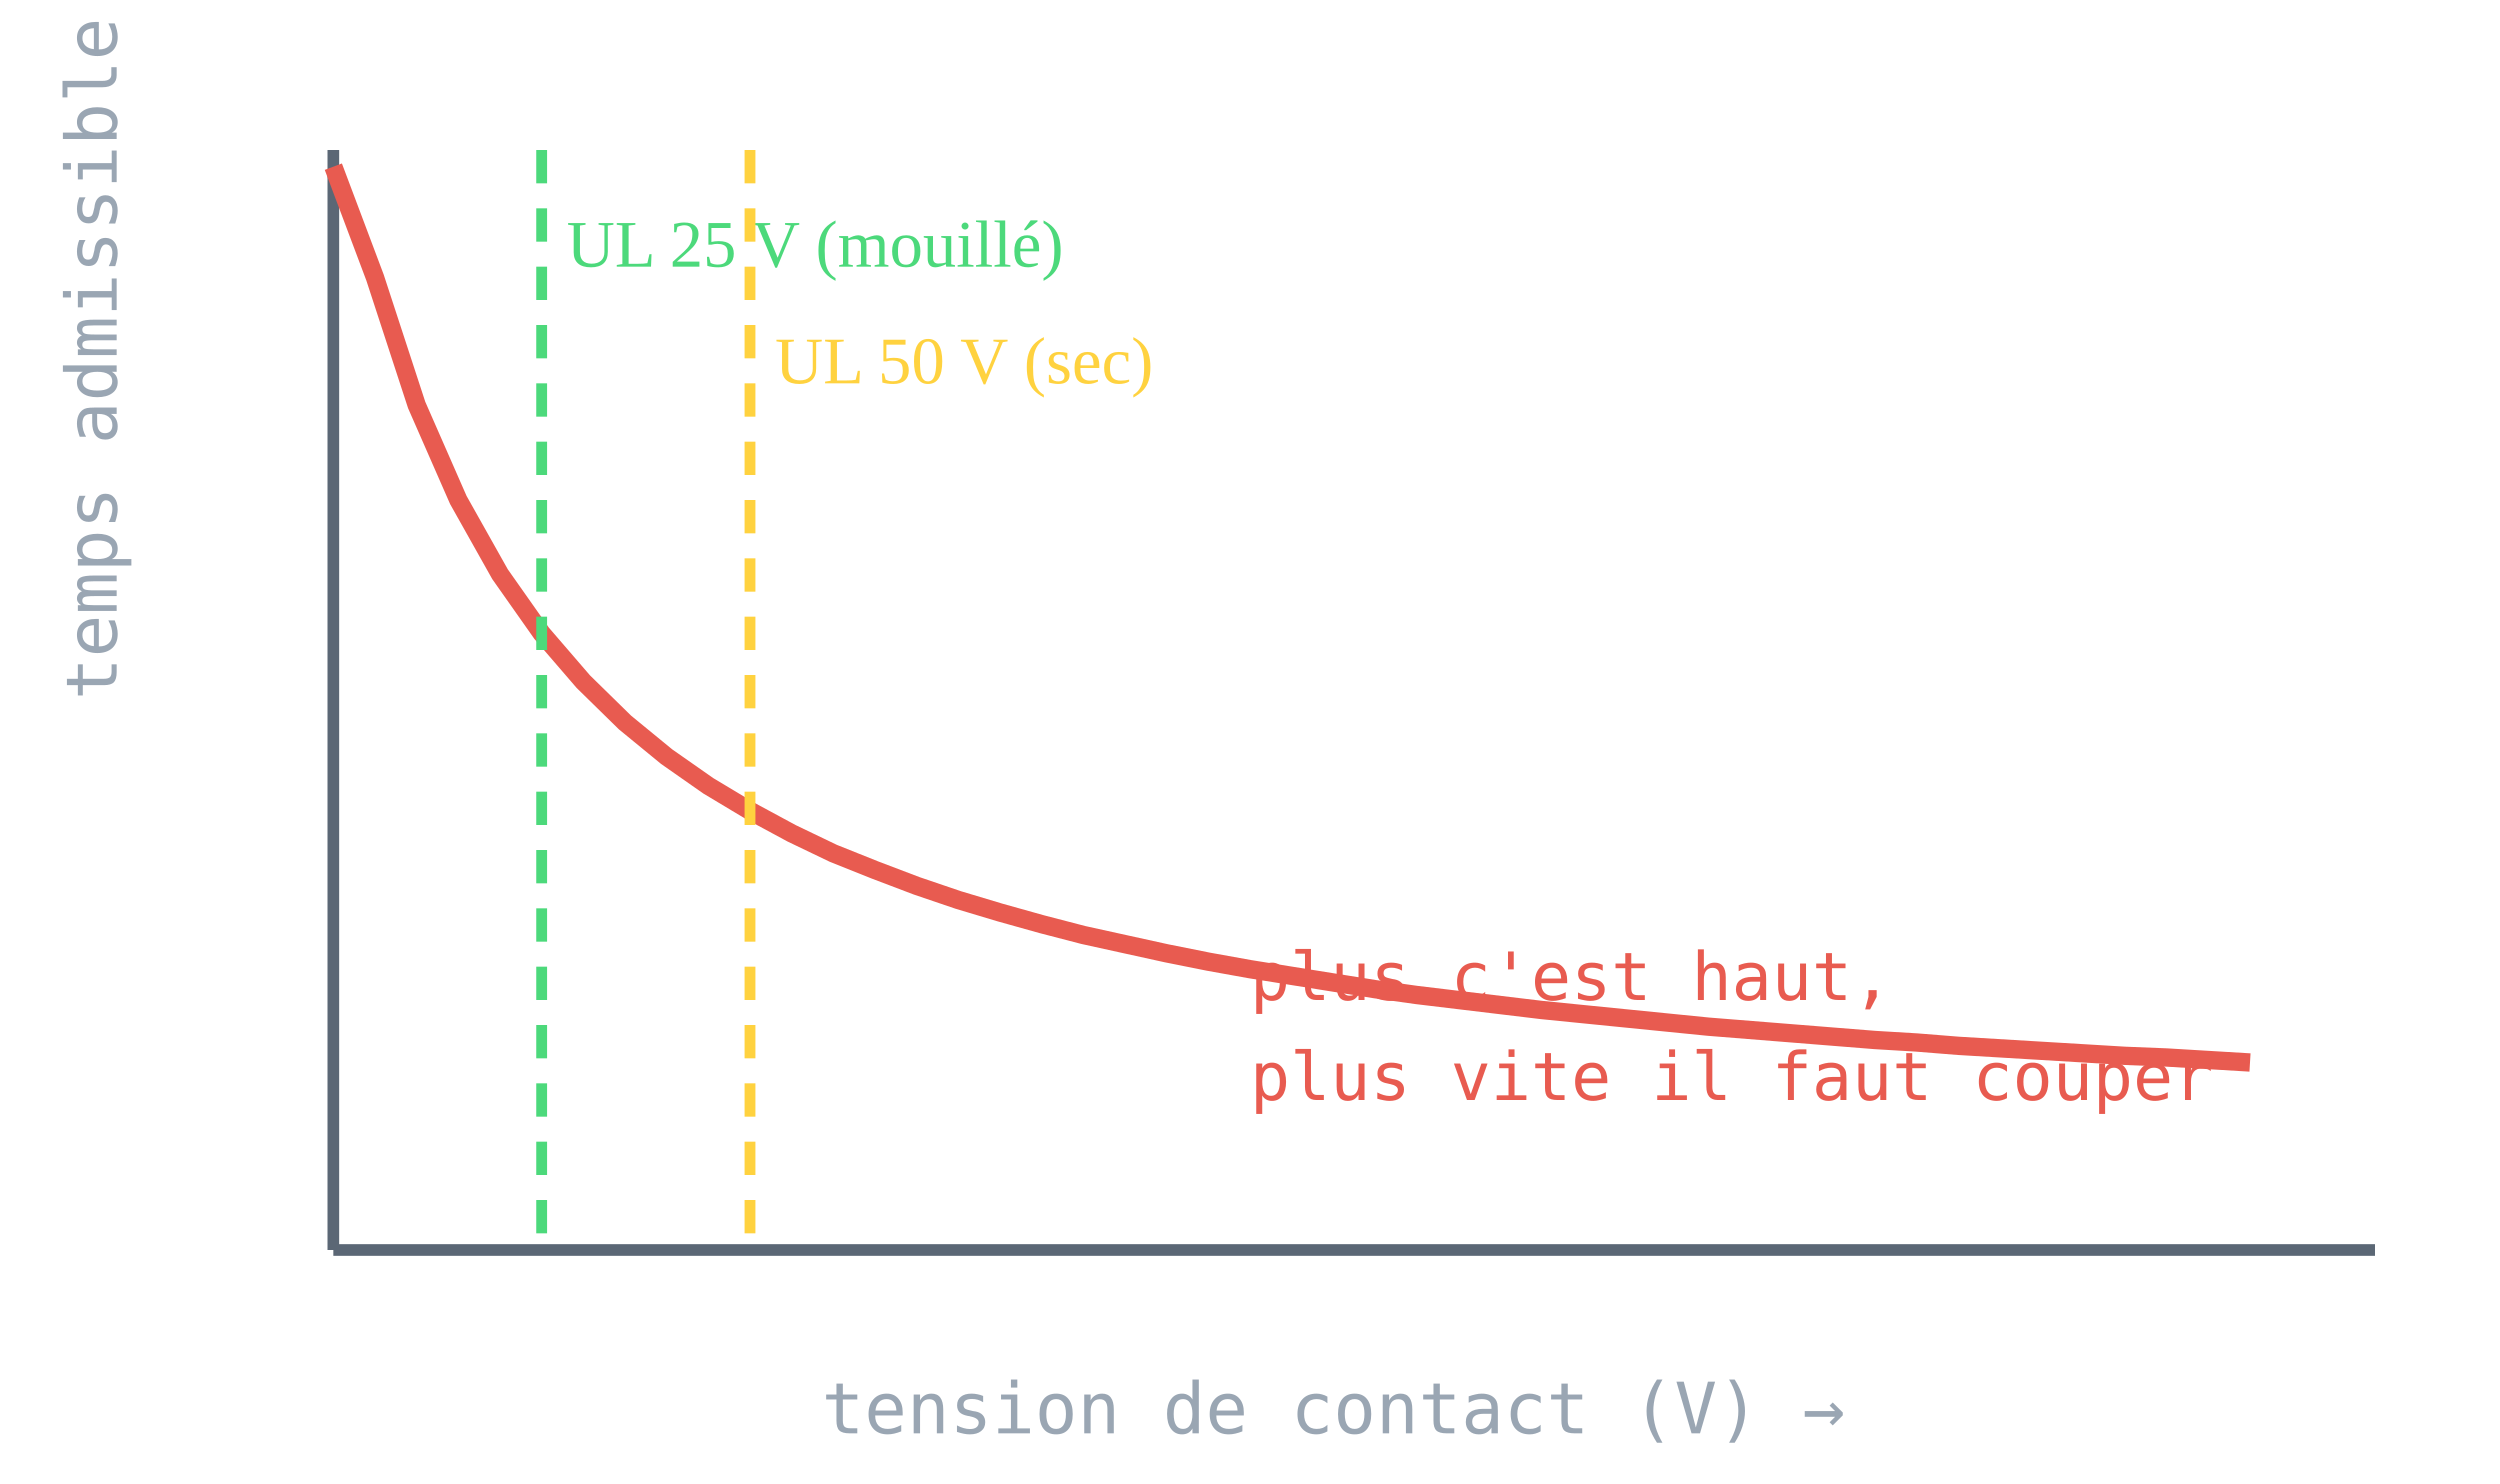
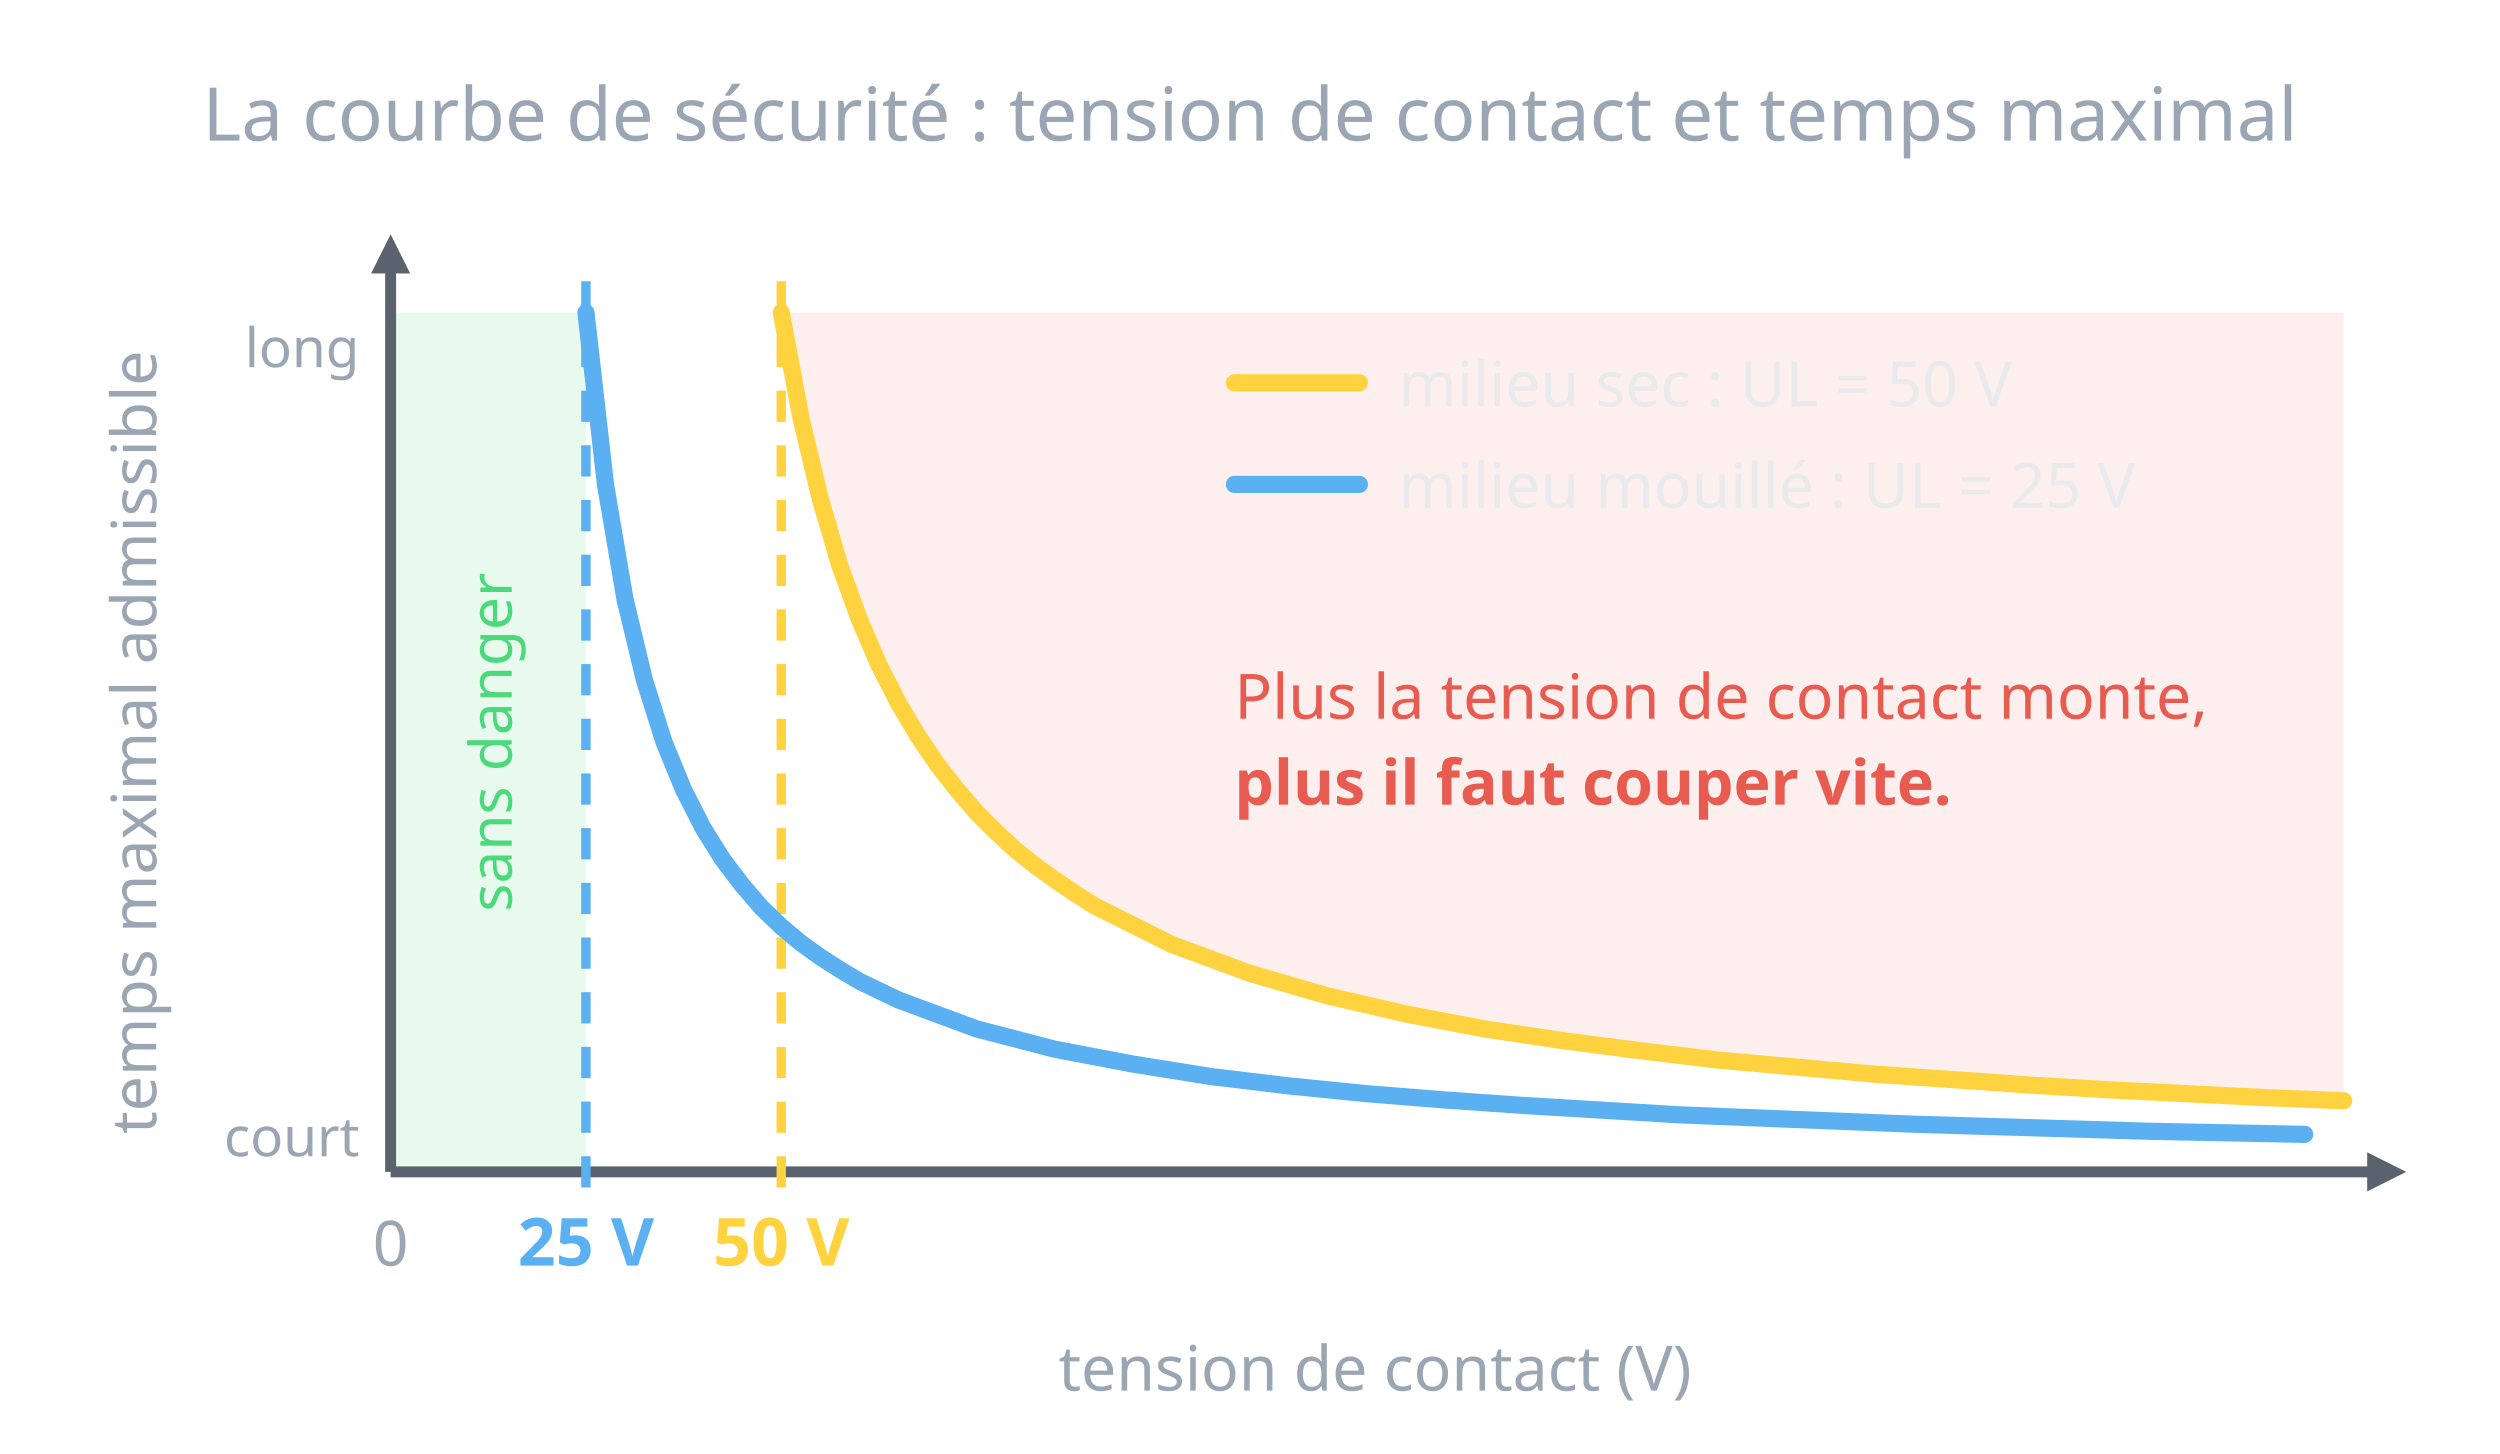
- <svg xmlns="http://www.w3.org/2000/svg" width="300" height="178" viewBox="0 0 300 178" role="img" aria-label="Courbe de sécurité tension de contact / temps">
-   <line x1="40" y1="150" x2="285" y2="150" stroke="#5b6775" stroke-width="1.4" />
-   <line x1="40" y1="18" x2="40" y2="150" stroke="#5b6775" stroke-width="1.4" />
-   <text x="160" y="172" text-anchor="middle" font-size="8.5" fill="#9aa6b3" font-family="monospace">tension de contact (V) →</text>
-   <text x="14" y="84" font-size="8.5" fill="#9aa6b3" font-family="monospace" transform="rotate(-90 14 84)">temps admissible →</text>
-   <polyline points="40,20.0 45,33.3 50,48.6 55,60.0 60,68.9 65,76.0 70,81.8 75,86.7 80,90.8 85,94.3 90,97.3 95,100.0 100,102.4 105,104.4 110,106.3 115,108.0 120,109.5 125,110.9 130,112.2 135,113.3 140,114.4 145,115.4 150,116.3 155,117.1 160,117.9 165,118.7 170,119.4 175,120.0 180,120.6 185,121.2 190,121.7 195,122.2 200,122.7 205,123.2 210,123.6 215,124.0 220,124.4 225,124.8 230,125.1 235,125.5 240,125.8 245,126.1 250,126.4 255,126.7 260,126.9 265,127.2 270,127.5" fill="none" stroke="#e85b50" stroke-width="2.2" />
-   <line x1="65" y1="18" x2="65" y2="150" stroke="#4cd97b" stroke-width="1.3" stroke-dasharray="4 3" />
-   <text x="68" y="32" font-size="8" fill="#4cd97b">UL 25 V (mouillé)</text>
-   <line x1="90" y1="18" x2="90" y2="150" stroke="#ffd23f" stroke-width="1.3" stroke-dasharray="4 3" />
-   <text x="93" y="46" font-size="8" fill="#ffd23f">UL 50 V (sec)</text>
-   <text x="150" y="120" font-size="8" fill="#e85b50" font-family="monospace">plus c'est haut,</text>
-   <text x="150" y="132" font-size="8" fill="#e85b50" font-family="monospace">plus vite il faut couper</text>
+ <svg xmlns="http://www.w3.org/2000/svg" viewBox="0 0 320 186" font-family="'Segoe UI',system-ui,sans-serif" role="img" aria-label="Courbe de sécurité : sous la tension limite UL (25 V mouillé, 50 V sec) la durée est illimitée ; au-delà, plus la tension de contact est élevée, plus le temps maximal est court">
+   <text x="160" y="18" text-anchor="middle" font-size="9.5" fill="#9aa6b3" font-weight="normal">La courbe de sécurité : tension de contact et temps maximal</text>
+   <rect x="50" y="40" width="25" height="110" fill="#4cd97b" opacity="0.13" />
+   <polygon points="100.0,40.0 102.5,53.4 105.0,63.9 107.5,72.4 110.0,79.3 112.5,85.1 115.0,90.0 117.5,94.2 120.0,97.9 122.5,101.1 125.0,104.0 127.5,106.5 130.0,108.8 132.5,110.8 135.0,112.6 137.5,114.3 140.0,115.9 150.0,120.9 160.0,124.6 170.0,127.5 180.0,129.8 190.0,131.7 200.0,133.2 210.0,134.5 220.0,135.7 230.0,136.6 240.0,137.5 250.0,138.2 260.0,138.9 270.0,139.5 280.0,140.0 290.0,140.5 300.0,140.9 300,40" fill="#e85b50" opacity="0.10" />
+   <text x="65.5" y="95" text-anchor="middle" font-size="7.5" fill="#4cd97b" font-weight="normal" transform="rotate(-90 65.5 95)">sans danger</text>
+   <line x1="50" y1="150" x2="304" y2="150" stroke="#5a626e" stroke-width="1.4" />
+   <polygon points="308.0,150.0 303.0,147.5 303.0,152.5" fill="#5a626e" />
+   <line x1="50" y1="150" x2="50" y2="34" stroke="#5a626e" stroke-width="1.4" />
+   <polygon points="50.0,30.0 47.5,35.0 52.5,35.0" fill="#5a626e" />
+   <text x="20" y="95" text-anchor="middle" font-size="8" fill="#9aa6b3" font-weight="normal" transform="rotate(-90 20 95)">temps maximal admissible</text>
+   <text x="46" y="47" text-anchor="end" font-size="7" fill="#9aa6b3" font-weight="normal">long</text>
+   <text x="46" y="148" text-anchor="end" font-size="7" fill="#9aa6b3" font-weight="normal">court</text>
+   <text x="176" y="178" text-anchor="middle" font-size="8" fill="#9aa6b3" font-weight="normal">tension de contact (V)</text>
+   <line x1="75" y1="36" x2="75" y2="153" stroke="#5ab0f0" stroke-width="1.2" stroke-dasharray="4 3" />
+   <text x="75" y="162" text-anchor="middle" font-size="8.5" fill="#5ab0f0" font-weight="bold">25 V</text>
+   <line x1="100" y1="36" x2="100" y2="153" stroke="#ffd23f" stroke-width="1.2" stroke-dasharray="4 3" />
+   <text x="100" y="162" text-anchor="middle" font-size="8.5" fill="#ffd23f" font-weight="bold">50 V</text>
+   <text x="50" y="162" text-anchor="middle" font-size="8" fill="#9aa6b3" font-weight="normal">0</text>
+   <polyline points="75.0,40.0 77.5,62.0 80.0,76.7 82.5,87.1 85.0,95.0 87.5,101.1 90.0,106.0 92.5,110.0 95.0,113.3 97.5,116.2 100.0,118.6 102.5,120.7 105.0,122.5 107.5,124.1 110.0,125.6 112.5,126.8 115.0,128.0 125.0,131.7 135.0,134.3 145.0,136.2 155.0,137.8 165.0,139.0 175.0,140.0 185.0,140.8 195.0,141.5 205.0,142.1 215.0,142.7 225.0,143.1 235.0,143.5 245.0,143.9 255.0,144.2 265.0,144.5 275.0,144.8 285.0,145.0 295.0,145.2" fill="none" stroke="#5ab0f0" stroke-width="2.2" stroke-linejoin="round" stroke-linecap="round" />
+   <polyline points="100.0,40.0 102.5,53.4 105.0,63.9 107.5,72.4 110.0,79.3 112.5,85.1 115.0,90.0 117.5,94.2 120.0,97.9 122.5,101.1 125.0,104.0 127.5,106.5 130.0,108.8 132.5,110.8 135.0,112.6 137.5,114.3 140.0,115.9 150.0,120.9 160.0,124.6 170.0,127.5 180.0,129.8 190.0,131.7 200.0,133.2 210.0,134.5 220.0,135.7 230.0,136.6 240.0,137.5 250.0,138.2 260.0,138.9 270.0,139.5 280.0,140.0 290.0,140.5 300.0,140.9" fill="none" stroke="#ffd23f" stroke-width="2.2" stroke-linejoin="round" stroke-linecap="round" />
+   <line x1="158" y1="49" x2="174" y2="49" stroke="#ffd23f" stroke-width="2.2" stroke-linecap="round" />
+   <text x="179" y="52" text-anchor="start" font-size="8" fill="#e8eaed" font-weight="normal">milieu sec : UL = 50 V</text>
+   <line x1="158" y1="62" x2="174" y2="62" stroke="#5ab0f0" stroke-width="2.2" stroke-linecap="round" />
+   <text x="179" y="65" text-anchor="start" font-size="8" fill="#e8eaed" font-weight="normal">milieu mouillé : UL = 25 V</text>
+   <text x="158" y="92" text-anchor="start" font-size="8" fill="#e85b50" font-weight="normal">Plus la tension de contact monte,</text>
+   <text x="158" y="103" text-anchor="start" font-size="8" fill="#e85b50" font-weight="bold">plus il faut couper vite.</text>
</svg>
